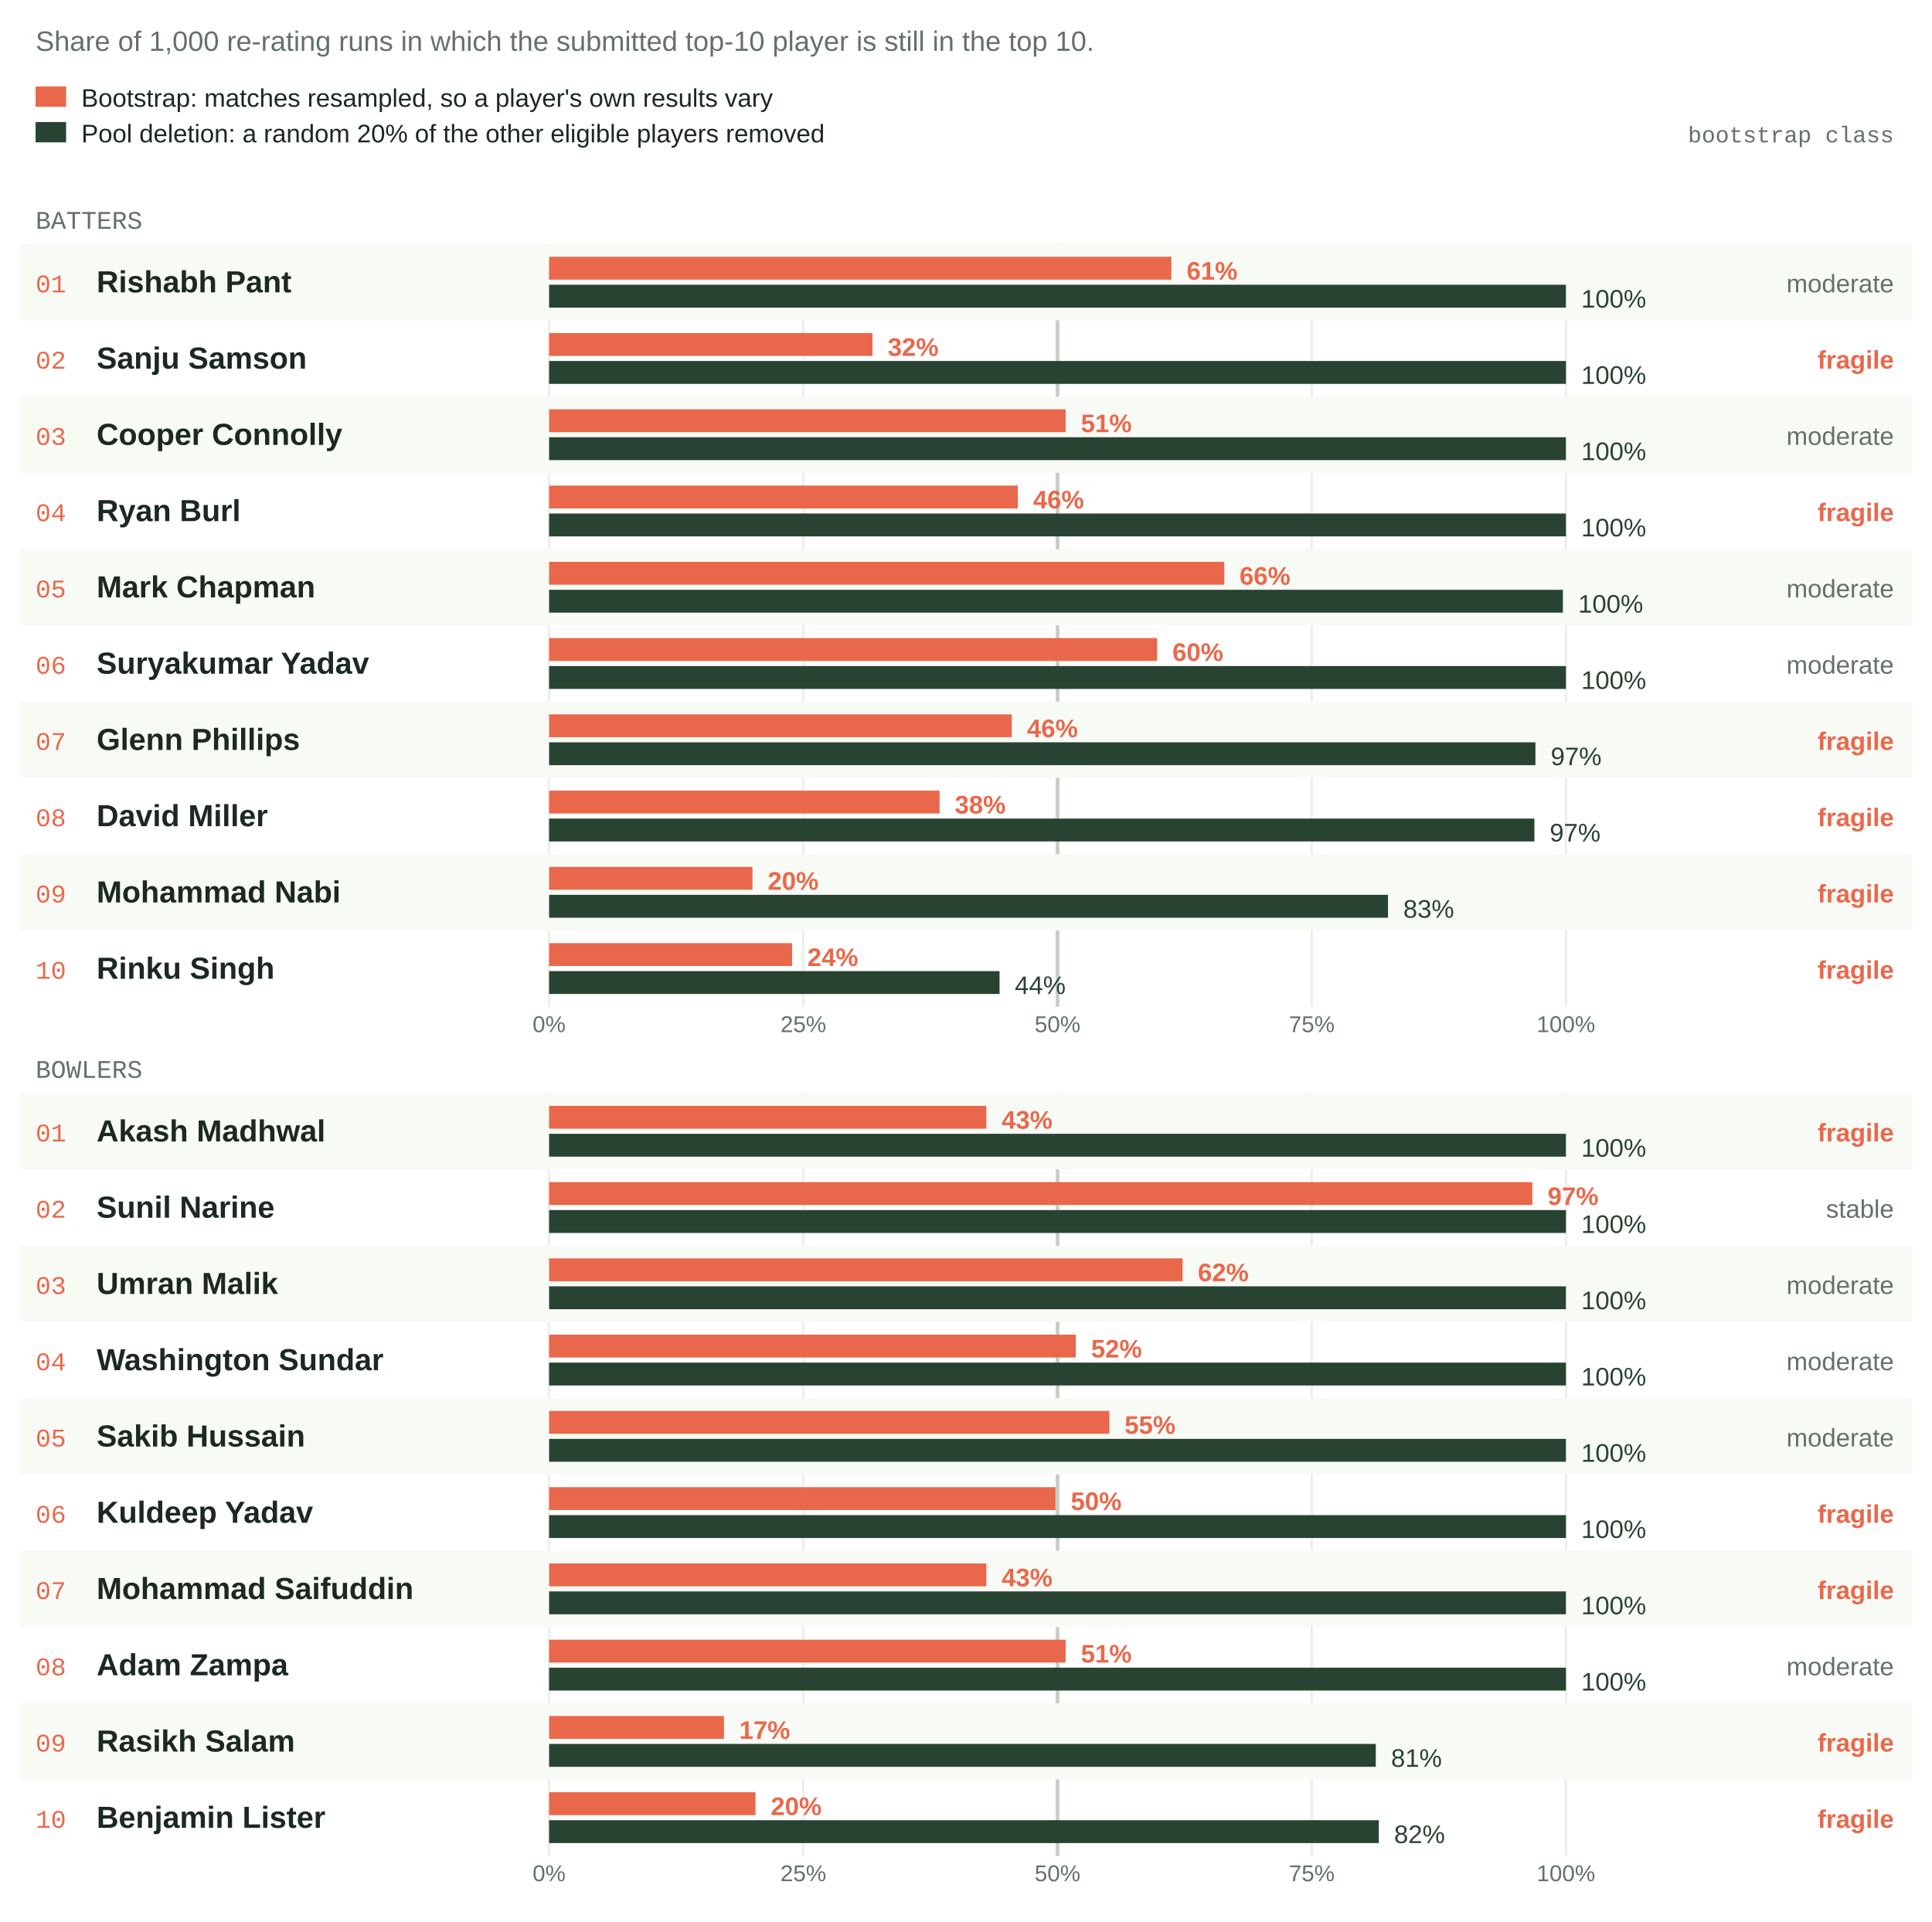
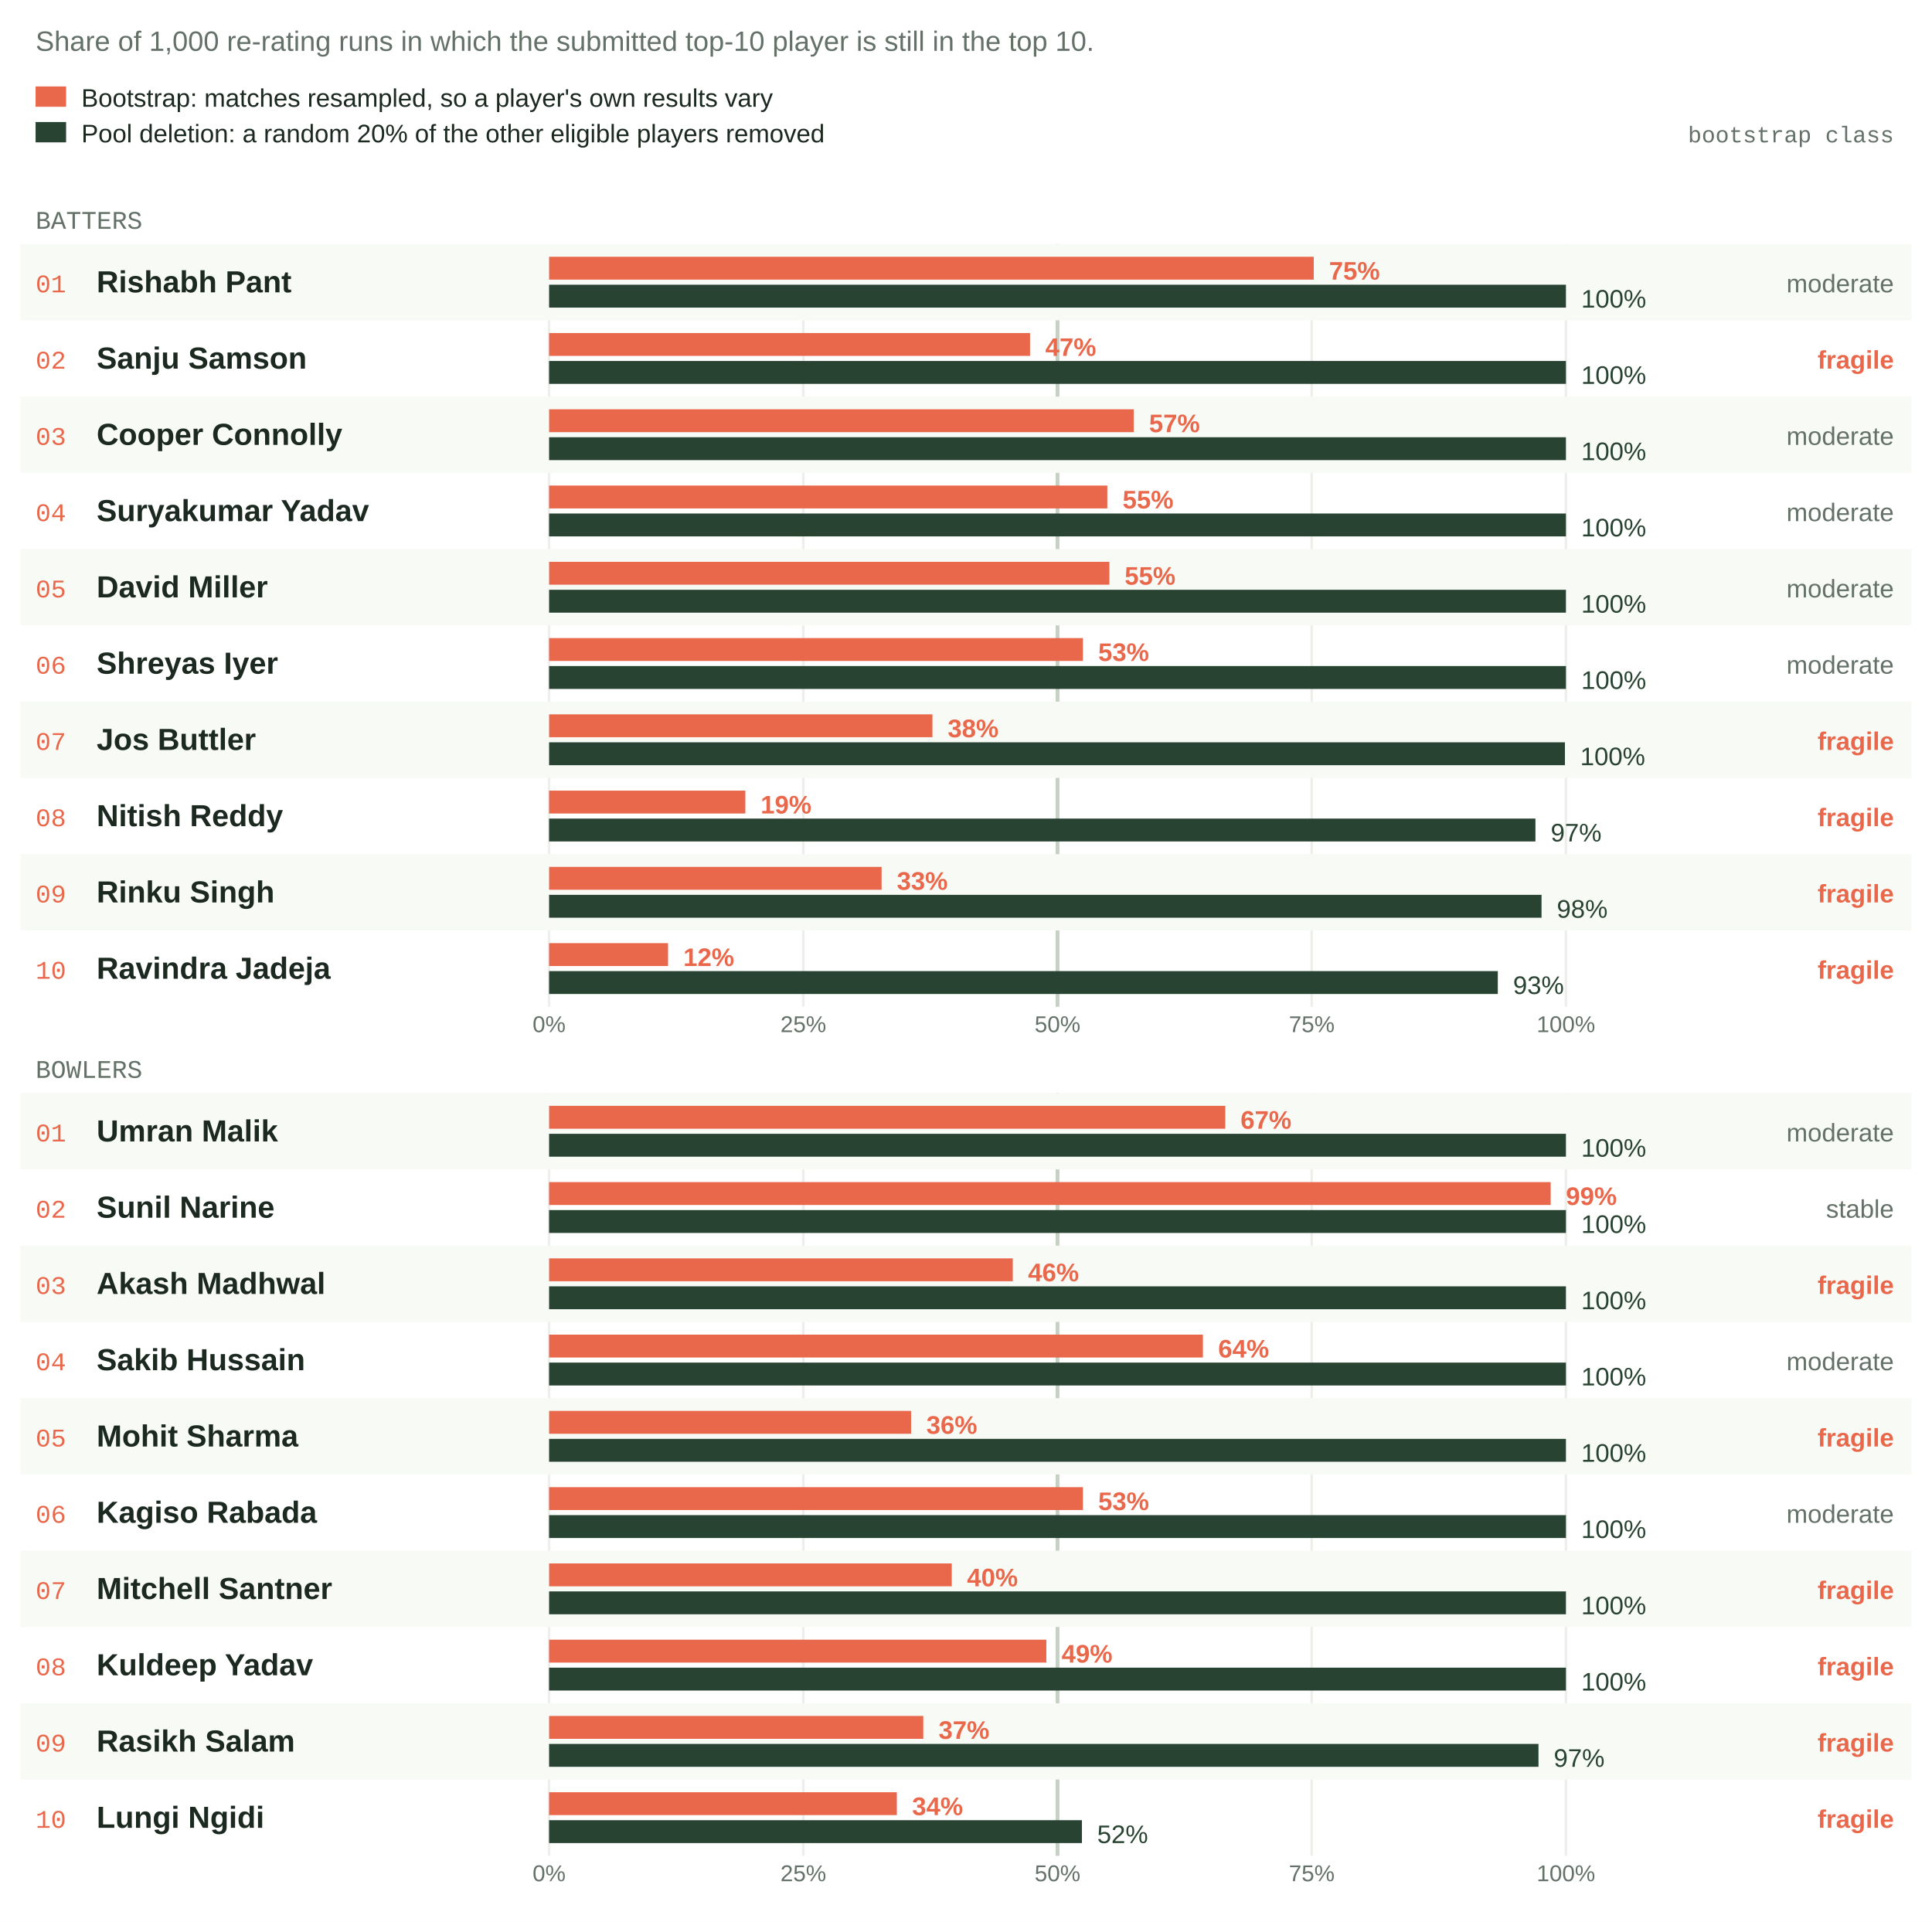
<svg xmlns="http://www.w3.org/2000/svg" viewBox="0 0 760 756" width="760" height="756" role="img" aria-label="How often each submitted top-10 player stays in the top 10 when the data is re-sampled">
  <rect x="0" y="0" width="760" height="756" fill="#ffffff" />
  <text x="14" y="20" font-family="Segoe UI, Arial, sans-serif" font-size="11" font-weight="normal" fill="#647168" text-anchor="start">Share of 1,000 re-rating runs in which the submitted top-10 player is still in the top 10.</text>
  <rect x="14" y="34" width="12" height="8" fill="#e9684b" />
  <text x="32" y="42" font-family="Segoe UI, Arial, sans-serif" font-size="10" font-weight="normal" fill="#1b2920" text-anchor="start">Bootstrap: matches resampled, so a player's own results vary</text>
  <rect x="14" y="48" width="12" height="8" fill="#294332" />
  <text x="32" y="56" font-family="Segoe UI, Arial, sans-serif" font-size="10" font-weight="normal" fill="#1b2920" text-anchor="start">Pool deletion: a random 20% of the other eligible players removed</text>
  <text x="14" y="90" font-family="Consolas, Courier New, monospace" font-size="10" font-weight="normal" fill="#647168" text-anchor="start">BATTERS</text>
  <line x1="216" y1="96" x2="216" y2="396" stroke="#edf0ea" stroke-width="1" />
  <text x="216" y="406" font-family="Segoe UI, Arial, sans-serif" font-size="9" font-weight="normal" fill="#647168" text-anchor="middle">0%</text>
  <line x1="316" y1="96" x2="316" y2="396" stroke="#edf0ea" stroke-width="1" />
  <text x="316" y="406" font-family="Segoe UI, Arial, sans-serif" font-size="9" font-weight="normal" fill="#647168" text-anchor="middle">25%</text>
  <line x1="416" y1="96" x2="416" y2="396" stroke="#edf0ea" stroke-width="1" />
  <text x="416" y="406" font-family="Segoe UI, Arial, sans-serif" font-size="9" font-weight="normal" fill="#647168" text-anchor="middle">50%</text>
  <line x1="516" y1="96" x2="516" y2="396" stroke="#edf0ea" stroke-width="1" />
  <text x="516" y="406" font-family="Segoe UI, Arial, sans-serif" font-size="9" font-weight="normal" fill="#647168" text-anchor="middle">75%</text>
  <line x1="616" y1="96" x2="616" y2="396" stroke="#edf0ea" stroke-width="1" />
  <text x="616" y="406" font-family="Segoe UI, Arial, sans-serif" font-size="9" font-weight="normal" fill="#647168" text-anchor="middle">100%</text>
  <line x1="416" y1="96" x2="416" y2="396" stroke="#c7d0c5" stroke-width="1.5" />
-   <g class="row" data-rank="1" data-player="Rishabh Pant" data-bootstrap="61%" data-pooldeletion="100%">
+   <g class="row" data-rank="1" data-player="Rishabh Pant" data-bootstrap="75%" data-pooldeletion="100%">
    <rect x="8" y="96" width="744" height="30" fill="#f8faf5" />
    <text x="14" y="115" font-family="Consolas, Courier New, monospace" font-size="10" font-weight="normal" fill="#e9684b" text-anchor="start">01</text>
    <text x="38" y="115" font-family="Segoe UI, Arial, sans-serif" font-size="12" font-weight="600" fill="#1b2920" text-anchor="start">Rishabh Pant</text>
-     <rect x="216" y="101" width="244.8" height="9" fill="#e9684b" />
-     <text x="466.8" y="110" font-family="Segoe UI, Arial, sans-serif" font-size="10" font-weight="700" fill="#e9684b" text-anchor="start" class="v-bootstrap">61%</text>
+     <rect x="216" y="101" width="300.8" height="9" fill="#e9684b" />
+     <text x="522.8" y="110" font-family="Segoe UI, Arial, sans-serif" font-size="10" font-weight="700" fill="#e9684b" text-anchor="start" class="v-bootstrap">75%</text>
    <rect x="216" y="112" width="400" height="9" fill="#294332" />
    <text x="622" y="121" font-family="Segoe UI, Arial, sans-serif" font-size="10" font-weight="normal" fill="#294332" text-anchor="start" class="v-pooldeletion">100%</text>
    <text x="745" y="115" font-family="Segoe UI, Arial, sans-serif" font-size="10" font-weight="normal" fill="#647168" text-anchor="end">moderate</text>
  </g>
-   <g class="row" data-rank="2" data-player="Sanju Samson" data-bootstrap="32%" data-pooldeletion="100%">
+   <g class="row" data-rank="2" data-player="Sanju Samson" data-bootstrap="47%" data-pooldeletion="100%">
    <text x="14" y="145" font-family="Consolas, Courier New, monospace" font-size="10" font-weight="normal" fill="#e9684b" text-anchor="start">02</text>
    <text x="38" y="145" font-family="Segoe UI, Arial, sans-serif" font-size="12" font-weight="600" fill="#1b2920" text-anchor="start">Sanju Samson</text>
-     <rect x="216" y="131" width="127.2" height="9" fill="#e9684b" />
-     <text x="349.2" y="140" font-family="Segoe UI, Arial, sans-serif" font-size="10" font-weight="700" fill="#e9684b" text-anchor="start" class="v-bootstrap">32%</text>
+     <rect x="216" y="131" width="189.2" height="9" fill="#e9684b" />
+     <text x="411.2" y="140" font-family="Segoe UI, Arial, sans-serif" font-size="10" font-weight="700" fill="#e9684b" text-anchor="start" class="v-bootstrap">47%</text>
    <rect x="216" y="142" width="400" height="9" fill="#294332" />
    <text x="622" y="151" font-family="Segoe UI, Arial, sans-serif" font-size="10" font-weight="normal" fill="#294332" text-anchor="start" class="v-pooldeletion">100%</text>
    <text x="745" y="145" font-family="Segoe UI, Arial, sans-serif" font-size="10" font-weight="700" fill="#e9684b" text-anchor="end">fragile</text>
  </g>
-   <g class="row" data-rank="3" data-player="Cooper Connolly" data-bootstrap="51%" data-pooldeletion="100%">
+   <g class="row" data-rank="3" data-player="Cooper Connolly" data-bootstrap="57%" data-pooldeletion="100%">
    <rect x="8" y="156" width="744" height="30" fill="#f8faf5" />
    <text x="14" y="175" font-family="Consolas, Courier New, monospace" font-size="10" font-weight="normal" fill="#e9684b" text-anchor="start">03</text>
    <text x="38" y="175" font-family="Segoe UI, Arial, sans-serif" font-size="12" font-weight="600" fill="#1b2920" text-anchor="start">Cooper Connolly</text>
-     <rect x="216" y="161" width="203.2" height="9" fill="#e9684b" />
-     <text x="425.2" y="170" font-family="Segoe UI, Arial, sans-serif" font-size="10" font-weight="700" fill="#e9684b" text-anchor="start" class="v-bootstrap">51%</text>
+     <rect x="216" y="161" width="230" height="9" fill="#e9684b" />
+     <text x="452" y="170" font-family="Segoe UI, Arial, sans-serif" font-size="10" font-weight="700" fill="#e9684b" text-anchor="start" class="v-bootstrap">57%</text>
    <rect x="216" y="172" width="400" height="9" fill="#294332" />
    <text x="622" y="181" font-family="Segoe UI, Arial, sans-serif" font-size="10" font-weight="normal" fill="#294332" text-anchor="start" class="v-pooldeletion">100%</text>
    <text x="745" y="175" font-family="Segoe UI, Arial, sans-serif" font-size="10" font-weight="normal" fill="#647168" text-anchor="end">moderate</text>
  </g>
-   <g class="row" data-rank="4" data-player="Ryan Burl" data-bootstrap="46%" data-pooldeletion="100%">
+   <g class="row" data-rank="4" data-player="Suryakumar Yadav" data-bootstrap="55%" data-pooldeletion="100%">
    <text x="14" y="205" font-family="Consolas, Courier New, monospace" font-size="10" font-weight="normal" fill="#e9684b" text-anchor="start">04</text>
-     <text x="38" y="205" font-family="Segoe UI, Arial, sans-serif" font-size="12" font-weight="600" fill="#1b2920" text-anchor="start">Ryan Burl</text>
-     <rect x="216" y="191" width="184.4" height="9" fill="#e9684b" />
-     <text x="406.4" y="200" font-family="Segoe UI, Arial, sans-serif" font-size="10" font-weight="700" fill="#e9684b" text-anchor="start" class="v-bootstrap">46%</text>
+     <text x="38" y="205" font-family="Segoe UI, Arial, sans-serif" font-size="12" font-weight="600" fill="#1b2920" text-anchor="start">Suryakumar Yadav</text>
+     <rect x="216" y="191" width="219.6" height="9" fill="#e9684b" />
+     <text x="441.6" y="200" font-family="Segoe UI, Arial, sans-serif" font-size="10" font-weight="700" fill="#e9684b" text-anchor="start" class="v-bootstrap">55%</text>
    <rect x="216" y="202" width="400" height="9" fill="#294332" />
    <text x="622" y="211" font-family="Segoe UI, Arial, sans-serif" font-size="10" font-weight="normal" fill="#294332" text-anchor="start" class="v-pooldeletion">100%</text>
-     <text x="745" y="205" font-family="Segoe UI, Arial, sans-serif" font-size="10" font-weight="700" fill="#e9684b" text-anchor="end">fragile</text>
-   </g>
-   <g class="row" data-rank="5" data-player="Mark Chapman" data-bootstrap="66%" data-pooldeletion="100%">
+     <text x="745" y="205" font-family="Segoe UI, Arial, sans-serif" font-size="10" font-weight="normal" fill="#647168" text-anchor="end">moderate</text>
+   </g>
+   <g class="row" data-rank="5" data-player="David Miller" data-bootstrap="55%" data-pooldeletion="100%">
    <rect x="8" y="216" width="744" height="30" fill="#f8faf5" />
    <text x="14" y="235" font-family="Consolas, Courier New, monospace" font-size="10" font-weight="normal" fill="#e9684b" text-anchor="start">05</text>
-     <text x="38" y="235" font-family="Segoe UI, Arial, sans-serif" font-size="12" font-weight="600" fill="#1b2920" text-anchor="start">Mark Chapman</text>
-     <rect x="216" y="221" width="265.6" height="9" fill="#e9684b" />
-     <text x="487.6" y="230" font-family="Segoe UI, Arial, sans-serif" font-size="10" font-weight="700" fill="#e9684b" text-anchor="start" class="v-bootstrap">66%</text>
-     <rect x="216" y="232" width="398.8" height="9" fill="#294332" />
-     <text x="620.8" y="241" font-family="Segoe UI, Arial, sans-serif" font-size="10" font-weight="normal" fill="#294332" text-anchor="start" class="v-pooldeletion">100%</text>
+     <text x="38" y="235" font-family="Segoe UI, Arial, sans-serif" font-size="12" font-weight="600" fill="#1b2920" text-anchor="start">David Miller</text>
+     <rect x="216" y="221" width="220.4" height="9" fill="#e9684b" />
+     <text x="442.4" y="230" font-family="Segoe UI, Arial, sans-serif" font-size="10" font-weight="700" fill="#e9684b" text-anchor="start" class="v-bootstrap">55%</text>
+     <rect x="216" y="232" width="400" height="9" fill="#294332" />
+     <text x="622" y="241" font-family="Segoe UI, Arial, sans-serif" font-size="10" font-weight="normal" fill="#294332" text-anchor="start" class="v-pooldeletion">100%</text>
    <text x="745" y="235" font-family="Segoe UI, Arial, sans-serif" font-size="10" font-weight="normal" fill="#647168" text-anchor="end">moderate</text>
  </g>
-   <g class="row" data-rank="6" data-player="Suryakumar Yadav" data-bootstrap="60%" data-pooldeletion="100%">
+   <g class="row" data-rank="6" data-player="Shreyas Iyer" data-bootstrap="53%" data-pooldeletion="100%">
    <text x="14" y="265" font-family="Consolas, Courier New, monospace" font-size="10" font-weight="normal" fill="#e9684b" text-anchor="start">06</text>
-     <text x="38" y="265" font-family="Segoe UI, Arial, sans-serif" font-size="12" font-weight="600" fill="#1b2920" text-anchor="start">Suryakumar Yadav</text>
-     <rect x="216" y="251" width="239.2" height="9" fill="#e9684b" />
-     <text x="461.2" y="260" font-family="Segoe UI, Arial, sans-serif" font-size="10" font-weight="700" fill="#e9684b" text-anchor="start" class="v-bootstrap">60%</text>
+     <text x="38" y="265" font-family="Segoe UI, Arial, sans-serif" font-size="12" font-weight="600" fill="#1b2920" text-anchor="start">Shreyas Iyer</text>
+     <rect x="216" y="251" width="210" height="9" fill="#e9684b" />
+     <text x="432" y="260" font-family="Segoe UI, Arial, sans-serif" font-size="10" font-weight="700" fill="#e9684b" text-anchor="start" class="v-bootstrap">53%</text>
    <rect x="216" y="262" width="400" height="9" fill="#294332" />
    <text x="622" y="271" font-family="Segoe UI, Arial, sans-serif" font-size="10" font-weight="normal" fill="#294332" text-anchor="start" class="v-pooldeletion">100%</text>
    <text x="745" y="265" font-family="Segoe UI, Arial, sans-serif" font-size="10" font-weight="normal" fill="#647168" text-anchor="end">moderate</text>
  </g>
-   <g class="row" data-rank="7" data-player="Glenn Phillips" data-bootstrap="46%" data-pooldeletion="97%">
+   <g class="row" data-rank="7" data-player="Jos Buttler" data-bootstrap="38%" data-pooldeletion="100%">
    <rect x="8" y="276" width="744" height="30" fill="#f8faf5" />
    <text x="14" y="295" font-family="Consolas, Courier New, monospace" font-size="10" font-weight="normal" fill="#e9684b" text-anchor="start">07</text>
-     <text x="38" y="295" font-family="Segoe UI, Arial, sans-serif" font-size="12" font-weight="600" fill="#1b2920" text-anchor="start">Glenn Phillips</text>
-     <rect x="216" y="281" width="182" height="9" fill="#e9684b" />
-     <text x="404" y="290" font-family="Segoe UI, Arial, sans-serif" font-size="10" font-weight="700" fill="#e9684b" text-anchor="start" class="v-bootstrap">46%</text>
-     <rect x="216" y="292" width="388" height="9" fill="#294332" />
-     <text x="610" y="301" font-family="Segoe UI, Arial, sans-serif" font-size="10" font-weight="normal" fill="#294332" text-anchor="start" class="v-pooldeletion">97%</text>
+     <text x="38" y="295" font-family="Segoe UI, Arial, sans-serif" font-size="12" font-weight="600" fill="#1b2920" text-anchor="start">Jos Buttler</text>
+     <rect x="216" y="281" width="150.8" height="9" fill="#e9684b" />
+     <text x="372.8" y="290" font-family="Segoe UI, Arial, sans-serif" font-size="10" font-weight="700" fill="#e9684b" text-anchor="start" class="v-bootstrap">38%</text>
+     <rect x="216" y="292" width="399.6" height="9" fill="#294332" />
+     <text x="621.6" y="301" font-family="Segoe UI, Arial, sans-serif" font-size="10" font-weight="normal" fill="#294332" text-anchor="start" class="v-pooldeletion">100%</text>
    <text x="745" y="295" font-family="Segoe UI, Arial, sans-serif" font-size="10" font-weight="700" fill="#e9684b" text-anchor="end">fragile</text>
  </g>
-   <g class="row" data-rank="8" data-player="David Miller" data-bootstrap="38%" data-pooldeletion="97%">
+   <g class="row" data-rank="8" data-player="Nitish Reddy" data-bootstrap="19%" data-pooldeletion="97%">
    <text x="14" y="325" font-family="Consolas, Courier New, monospace" font-size="10" font-weight="normal" fill="#e9684b" text-anchor="start">08</text>
-     <text x="38" y="325" font-family="Segoe UI, Arial, sans-serif" font-size="12" font-weight="600" fill="#1b2920" text-anchor="start">David Miller</text>
-     <rect x="216" y="311" width="153.6" height="9" fill="#e9684b" />
-     <text x="375.6" y="320" font-family="Segoe UI, Arial, sans-serif" font-size="10" font-weight="700" fill="#e9684b" text-anchor="start" class="v-bootstrap">38%</text>
-     <rect x="216" y="322" width="387.6" height="9" fill="#294332" />
-     <text x="609.6" y="331" font-family="Segoe UI, Arial, sans-serif" font-size="10" font-weight="normal" fill="#294332" text-anchor="start" class="v-pooldeletion">97%</text>
+     <text x="38" y="325" font-family="Segoe UI, Arial, sans-serif" font-size="12" font-weight="600" fill="#1b2920" text-anchor="start">Nitish Reddy</text>
+     <rect x="216" y="311" width="77.2" height="9" fill="#e9684b" />
+     <text x="299.2" y="320" font-family="Segoe UI, Arial, sans-serif" font-size="10" font-weight="700" fill="#e9684b" text-anchor="start" class="v-bootstrap">19%</text>
+     <rect x="216" y="322" width="388" height="9" fill="#294332" />
+     <text x="610" y="331" font-family="Segoe UI, Arial, sans-serif" font-size="10" font-weight="normal" fill="#294332" text-anchor="start" class="v-pooldeletion">97%</text>
    <text x="745" y="325" font-family="Segoe UI, Arial, sans-serif" font-size="10" font-weight="700" fill="#e9684b" text-anchor="end">fragile</text>
  </g>
-   <g class="row" data-rank="9" data-player="Mohammad Nabi" data-bootstrap="20%" data-pooldeletion="83%">
+   <g class="row" data-rank="9" data-player="Rinku Singh" data-bootstrap="33%" data-pooldeletion="98%">
    <rect x="8" y="336" width="744" height="30" fill="#f8faf5" />
    <text x="14" y="355" font-family="Consolas, Courier New, monospace" font-size="10" font-weight="normal" fill="#e9684b" text-anchor="start">09</text>
-     <text x="38" y="355" font-family="Segoe UI, Arial, sans-serif" font-size="12" font-weight="600" fill="#1b2920" text-anchor="start">Mohammad Nabi</text>
-     <rect x="216" y="341" width="80" height="9" fill="#e9684b" />
-     <text x="302" y="350" font-family="Segoe UI, Arial, sans-serif" font-size="10" font-weight="700" fill="#e9684b" text-anchor="start" class="v-bootstrap">20%</text>
-     <rect x="216" y="352" width="330" height="9" fill="#294332" />
-     <text x="552" y="361" font-family="Segoe UI, Arial, sans-serif" font-size="10" font-weight="normal" fill="#294332" text-anchor="start" class="v-pooldeletion">83%</text>
+     <text x="38" y="355" font-family="Segoe UI, Arial, sans-serif" font-size="12" font-weight="600" fill="#1b2920" text-anchor="start">Rinku Singh</text>
+     <rect x="216" y="341" width="130.8" height="9" fill="#e9684b" />
+     <text x="352.8" y="350" font-family="Segoe UI, Arial, sans-serif" font-size="10" font-weight="700" fill="#e9684b" text-anchor="start" class="v-bootstrap">33%</text>
+     <rect x="216" y="352" width="390.4" height="9" fill="#294332" />
+     <text x="612.4" y="361" font-family="Segoe UI, Arial, sans-serif" font-size="10" font-weight="normal" fill="#294332" text-anchor="start" class="v-pooldeletion">98%</text>
    <text x="745" y="355" font-family="Segoe UI, Arial, sans-serif" font-size="10" font-weight="700" fill="#e9684b" text-anchor="end">fragile</text>
  </g>
-   <g class="row" data-rank="10" data-player="Rinku Singh" data-bootstrap="24%" data-pooldeletion="44%">
+   <g class="row" data-rank="10" data-player="Ravindra Jadeja" data-bootstrap="12%" data-pooldeletion="93%">
    <text x="14" y="385" font-family="Consolas, Courier New, monospace" font-size="10" font-weight="normal" fill="#e9684b" text-anchor="start">10</text>
-     <text x="38" y="385" font-family="Segoe UI, Arial, sans-serif" font-size="12" font-weight="600" fill="#1b2920" text-anchor="start">Rinku Singh</text>
-     <rect x="216" y="371" width="95.6" height="9" fill="#e9684b" />
-     <text x="317.6" y="380" font-family="Segoe UI, Arial, sans-serif" font-size="10" font-weight="700" fill="#e9684b" text-anchor="start" class="v-bootstrap">24%</text>
-     <rect x="216" y="382" width="177.2" height="9" fill="#294332" />
-     <text x="399.2" y="391" font-family="Segoe UI, Arial, sans-serif" font-size="10" font-weight="normal" fill="#294332" text-anchor="start" class="v-pooldeletion">44%</text>
+     <text x="38" y="385" font-family="Segoe UI, Arial, sans-serif" font-size="12" font-weight="600" fill="#1b2920" text-anchor="start">Ravindra Jadeja</text>
+     <rect x="216" y="371" width="46.8" height="9" fill="#e9684b" />
+     <text x="268.8" y="380" font-family="Segoe UI, Arial, sans-serif" font-size="10" font-weight="700" fill="#e9684b" text-anchor="start" class="v-bootstrap">12%</text>
+     <rect x="216" y="382" width="373.2" height="9" fill="#294332" />
+     <text x="595.2" y="391" font-family="Segoe UI, Arial, sans-serif" font-size="10" font-weight="normal" fill="#294332" text-anchor="start" class="v-pooldeletion">93%</text>
    <text x="745" y="385" font-family="Segoe UI, Arial, sans-serif" font-size="10" font-weight="700" fill="#e9684b" text-anchor="end">fragile</text>
  </g>
  <text x="14" y="424" font-family="Consolas, Courier New, monospace" font-size="10" font-weight="normal" fill="#647168" text-anchor="start">BOWLERS</text>
  <line x1="216" y1="430" x2="216" y2="730" stroke="#edf0ea" stroke-width="1" />
  <text x="216" y="740" font-family="Segoe UI, Arial, sans-serif" font-size="9" font-weight="normal" fill="#647168" text-anchor="middle">0%</text>
  <line x1="316" y1="430" x2="316" y2="730" stroke="#edf0ea" stroke-width="1" />
  <text x="316" y="740" font-family="Segoe UI, Arial, sans-serif" font-size="9" font-weight="normal" fill="#647168" text-anchor="middle">25%</text>
  <line x1="416" y1="430" x2="416" y2="730" stroke="#edf0ea" stroke-width="1" />
  <text x="416" y="740" font-family="Segoe UI, Arial, sans-serif" font-size="9" font-weight="normal" fill="#647168" text-anchor="middle">50%</text>
  <line x1="516" y1="430" x2="516" y2="730" stroke="#edf0ea" stroke-width="1" />
  <text x="516" y="740" font-family="Segoe UI, Arial, sans-serif" font-size="9" font-weight="normal" fill="#647168" text-anchor="middle">75%</text>
  <line x1="616" y1="430" x2="616" y2="730" stroke="#edf0ea" stroke-width="1" />
  <text x="616" y="740" font-family="Segoe UI, Arial, sans-serif" font-size="9" font-weight="normal" fill="#647168" text-anchor="middle">100%</text>
  <line x1="416" y1="430" x2="416" y2="730" stroke="#c7d0c5" stroke-width="1.5" />
-   <g class="row" data-rank="1" data-player="Akash Madhwal" data-bootstrap="43%" data-pooldeletion="100%">
+   <g class="row" data-rank="1" data-player="Umran Malik" data-bootstrap="67%" data-pooldeletion="100%">
    <rect x="8" y="430" width="744" height="30" fill="#f8faf5" />
    <text x="14" y="449" font-family="Consolas, Courier New, monospace" font-size="10" font-weight="normal" fill="#e9684b" text-anchor="start">01</text>
-     <text x="38" y="449" font-family="Segoe UI, Arial, sans-serif" font-size="12" font-weight="600" fill="#1b2920" text-anchor="start">Akash Madhwal</text>
-     <rect x="216" y="435" width="172" height="9" fill="#e9684b" />
-     <text x="394" y="444" font-family="Segoe UI, Arial, sans-serif" font-size="10" font-weight="700" fill="#e9684b" text-anchor="start" class="v-bootstrap">43%</text>
+     <text x="38" y="449" font-family="Segoe UI, Arial, sans-serif" font-size="12" font-weight="600" fill="#1b2920" text-anchor="start">Umran Malik</text>
+     <rect x="216" y="435" width="266" height="9" fill="#e9684b" />
+     <text x="488" y="444" font-family="Segoe UI, Arial, sans-serif" font-size="10" font-weight="700" fill="#e9684b" text-anchor="start" class="v-bootstrap">67%</text>
    <rect x="216" y="446" width="400" height="9" fill="#294332" />
    <text x="622" y="455" font-family="Segoe UI, Arial, sans-serif" font-size="10" font-weight="normal" fill="#294332" text-anchor="start" class="v-pooldeletion">100%</text>
-     <text x="745" y="449" font-family="Segoe UI, Arial, sans-serif" font-size="10" font-weight="700" fill="#e9684b" text-anchor="end">fragile</text>
-   </g>
-   <g class="row" data-rank="2" data-player="Sunil Narine" data-bootstrap="97%" data-pooldeletion="100%">
+     <text x="745" y="449" font-family="Segoe UI, Arial, sans-serif" font-size="10" font-weight="normal" fill="#647168" text-anchor="end">moderate</text>
+   </g>
+   <g class="row" data-rank="2" data-player="Sunil Narine" data-bootstrap="99%" data-pooldeletion="100%">
    <text x="14" y="479" font-family="Consolas, Courier New, monospace" font-size="10" font-weight="normal" fill="#e9684b" text-anchor="start">02</text>
    <text x="38" y="479" font-family="Segoe UI, Arial, sans-serif" font-size="12" font-weight="600" fill="#1b2920" text-anchor="start">Sunil Narine</text>
-     <rect x="216" y="465" width="386.8" height="9" fill="#e9684b" />
-     <text x="608.8" y="474" font-family="Segoe UI, Arial, sans-serif" font-size="10" font-weight="700" fill="#e9684b" text-anchor="start" class="v-bootstrap">97%</text>
+     <rect x="216" y="465" width="394" height="9" fill="#e9684b" />
+     <text x="616" y="474" font-family="Segoe UI, Arial, sans-serif" font-size="10" font-weight="700" fill="#e9684b" text-anchor="start" class="v-bootstrap">99%</text>
    <rect x="216" y="476" width="400" height="9" fill="#294332" />
    <text x="622" y="485" font-family="Segoe UI, Arial, sans-serif" font-size="10" font-weight="normal" fill="#294332" text-anchor="start" class="v-pooldeletion">100%</text>
    <text x="745" y="479" font-family="Segoe UI, Arial, sans-serif" font-size="10" font-weight="normal" fill="#647168" text-anchor="end">stable</text>
  </g>
-   <g class="row" data-rank="3" data-player="Umran Malik" data-bootstrap="62%" data-pooldeletion="100%">
+   <g class="row" data-rank="3" data-player="Akash Madhwal" data-bootstrap="46%" data-pooldeletion="100%">
    <rect x="8" y="490" width="744" height="30" fill="#f8faf5" />
    <text x="14" y="509" font-family="Consolas, Courier New, monospace" font-size="10" font-weight="normal" fill="#e9684b" text-anchor="start">03</text>
-     <text x="38" y="509" font-family="Segoe UI, Arial, sans-serif" font-size="12" font-weight="600" fill="#1b2920" text-anchor="start">Umran Malik</text>
-     <rect x="216" y="495" width="249.2" height="9" fill="#e9684b" />
-     <text x="471.2" y="504" font-family="Segoe UI, Arial, sans-serif" font-size="10" font-weight="700" fill="#e9684b" text-anchor="start" class="v-bootstrap">62%</text>
+     <text x="38" y="509" font-family="Segoe UI, Arial, sans-serif" font-size="12" font-weight="600" fill="#1b2920" text-anchor="start">Akash Madhwal</text>
+     <rect x="216" y="495" width="182.4" height="9" fill="#e9684b" />
+     <text x="404.4" y="504" font-family="Segoe UI, Arial, sans-serif" font-size="10" font-weight="700" fill="#e9684b" text-anchor="start" class="v-bootstrap">46%</text>
    <rect x="216" y="506" width="400" height="9" fill="#294332" />
    <text x="622" y="515" font-family="Segoe UI, Arial, sans-serif" font-size="10" font-weight="normal" fill="#294332" text-anchor="start" class="v-pooldeletion">100%</text>
-     <text x="745" y="509" font-family="Segoe UI, Arial, sans-serif" font-size="10" font-weight="normal" fill="#647168" text-anchor="end">moderate</text>
-   </g>
-   <g class="row" data-rank="4" data-player="Washington Sundar" data-bootstrap="52%" data-pooldeletion="100%">
+     <text x="745" y="509" font-family="Segoe UI, Arial, sans-serif" font-size="10" font-weight="700" fill="#e9684b" text-anchor="end">fragile</text>
+   </g>
+   <g class="row" data-rank="4" data-player="Sakib Hussain" data-bootstrap="64%" data-pooldeletion="100%">
    <text x="14" y="539" font-family="Consolas, Courier New, monospace" font-size="10" font-weight="normal" fill="#e9684b" text-anchor="start">04</text>
-     <text x="38" y="539" font-family="Segoe UI, Arial, sans-serif" font-size="12" font-weight="600" fill="#1b2920" text-anchor="start">Washington Sundar</text>
-     <rect x="216" y="525" width="207.2" height="9" fill="#e9684b" />
-     <text x="429.2" y="534" font-family="Segoe UI, Arial, sans-serif" font-size="10" font-weight="700" fill="#e9684b" text-anchor="start" class="v-bootstrap">52%</text>
+     <text x="38" y="539" font-family="Segoe UI, Arial, sans-serif" font-size="12" font-weight="600" fill="#1b2920" text-anchor="start">Sakib Hussain</text>
+     <rect x="216" y="525" width="257.2" height="9" fill="#e9684b" />
+     <text x="479.2" y="534" font-family="Segoe UI, Arial, sans-serif" font-size="10" font-weight="700" fill="#e9684b" text-anchor="start" class="v-bootstrap">64%</text>
    <rect x="216" y="536" width="400" height="9" fill="#294332" />
    <text x="622" y="545" font-family="Segoe UI, Arial, sans-serif" font-size="10" font-weight="normal" fill="#294332" text-anchor="start" class="v-pooldeletion">100%</text>
    <text x="745" y="539" font-family="Segoe UI, Arial, sans-serif" font-size="10" font-weight="normal" fill="#647168" text-anchor="end">moderate</text>
  </g>
-   <g class="row" data-rank="5" data-player="Sakib Hussain" data-bootstrap="55%" data-pooldeletion="100%">
+   <g class="row" data-rank="5" data-player="Mohit Sharma" data-bootstrap="36%" data-pooldeletion="100%">
    <rect x="8" y="550" width="744" height="30" fill="#f8faf5" />
    <text x="14" y="569" font-family="Consolas, Courier New, monospace" font-size="10" font-weight="normal" fill="#e9684b" text-anchor="start">05</text>
-     <text x="38" y="569" font-family="Segoe UI, Arial, sans-serif" font-size="12" font-weight="600" fill="#1b2920" text-anchor="start">Sakib Hussain</text>
-     <rect x="216" y="555" width="220.4" height="9" fill="#e9684b" />
-     <text x="442.4" y="564" font-family="Segoe UI, Arial, sans-serif" font-size="10" font-weight="700" fill="#e9684b" text-anchor="start" class="v-bootstrap">55%</text>
+     <text x="38" y="569" font-family="Segoe UI, Arial, sans-serif" font-size="12" font-weight="600" fill="#1b2920" text-anchor="start">Mohit Sharma</text>
+     <rect x="216" y="555" width="142.4" height="9" fill="#e9684b" />
+     <text x="364.4" y="564" font-family="Segoe UI, Arial, sans-serif" font-size="10" font-weight="700" fill="#e9684b" text-anchor="start" class="v-bootstrap">36%</text>
    <rect x="216" y="566" width="400" height="9" fill="#294332" />
    <text x="622" y="575" font-family="Segoe UI, Arial, sans-serif" font-size="10" font-weight="normal" fill="#294332" text-anchor="start" class="v-pooldeletion">100%</text>
-     <text x="745" y="569" font-family="Segoe UI, Arial, sans-serif" font-size="10" font-weight="normal" fill="#647168" text-anchor="end">moderate</text>
-   </g>
-   <g class="row" data-rank="6" data-player="Kuldeep Yadav" data-bootstrap="50%" data-pooldeletion="100%">
+     <text x="745" y="569" font-family="Segoe UI, Arial, sans-serif" font-size="10" font-weight="700" fill="#e9684b" text-anchor="end">fragile</text>
+   </g>
+   <g class="row" data-rank="6" data-player="Kagiso Rabada" data-bootstrap="53%" data-pooldeletion="100%">
    <text x="14" y="599" font-family="Consolas, Courier New, monospace" font-size="10" font-weight="normal" fill="#e9684b" text-anchor="start">06</text>
-     <text x="38" y="599" font-family="Segoe UI, Arial, sans-serif" font-size="12" font-weight="600" fill="#1b2920" text-anchor="start">Kuldeep Yadav</text>
-     <rect x="216" y="585" width="199.2" height="9" fill="#e9684b" />
-     <text x="421.2" y="594" font-family="Segoe UI, Arial, sans-serif" font-size="10" font-weight="700" fill="#e9684b" text-anchor="start" class="v-bootstrap">50%</text>
+     <text x="38" y="599" font-family="Segoe UI, Arial, sans-serif" font-size="12" font-weight="600" fill="#1b2920" text-anchor="start">Kagiso Rabada</text>
+     <rect x="216" y="585" width="210" height="9" fill="#e9684b" />
+     <text x="432" y="594" font-family="Segoe UI, Arial, sans-serif" font-size="10" font-weight="700" fill="#e9684b" text-anchor="start" class="v-bootstrap">53%</text>
    <rect x="216" y="596" width="400" height="9" fill="#294332" />
    <text x="622" y="605" font-family="Segoe UI, Arial, sans-serif" font-size="10" font-weight="normal" fill="#294332" text-anchor="start" class="v-pooldeletion">100%</text>
-     <text x="745" y="599" font-family="Segoe UI, Arial, sans-serif" font-size="10" font-weight="700" fill="#e9684b" text-anchor="end">fragile</text>
-   </g>
-   <g class="row" data-rank="7" data-player="Mohammad Saifuddin" data-bootstrap="43%" data-pooldeletion="100%">
+     <text x="745" y="599" font-family="Segoe UI, Arial, sans-serif" font-size="10" font-weight="normal" fill="#647168" text-anchor="end">moderate</text>
+   </g>
+   <g class="row" data-rank="7" data-player="Mitchell Santner" data-bootstrap="40%" data-pooldeletion="100%">
    <rect x="8" y="610" width="744" height="30" fill="#f8faf5" />
    <text x="14" y="629" font-family="Consolas, Courier New, monospace" font-size="10" font-weight="normal" fill="#e9684b" text-anchor="start">07</text>
-     <text x="38" y="629" font-family="Segoe UI, Arial, sans-serif" font-size="12" font-weight="600" fill="#1b2920" text-anchor="start">Mohammad Saifuddin</text>
-     <rect x="216" y="615" width="172" height="9" fill="#e9684b" />
-     <text x="394" y="624" font-family="Segoe UI, Arial, sans-serif" font-size="10" font-weight="700" fill="#e9684b" text-anchor="start" class="v-bootstrap">43%</text>
+     <text x="38" y="629" font-family="Segoe UI, Arial, sans-serif" font-size="12" font-weight="600" fill="#1b2920" text-anchor="start">Mitchell Santner</text>
+     <rect x="216" y="615" width="158.4" height="9" fill="#e9684b" />
+     <text x="380.4" y="624" font-family="Segoe UI, Arial, sans-serif" font-size="10" font-weight="700" fill="#e9684b" text-anchor="start" class="v-bootstrap">40%</text>
    <rect x="216" y="626" width="400" height="9" fill="#294332" />
    <text x="622" y="635" font-family="Segoe UI, Arial, sans-serif" font-size="10" font-weight="normal" fill="#294332" text-anchor="start" class="v-pooldeletion">100%</text>
    <text x="745" y="629" font-family="Segoe UI, Arial, sans-serif" font-size="10" font-weight="700" fill="#e9684b" text-anchor="end">fragile</text>
  </g>
-   <g class="row" data-rank="8" data-player="Adam Zampa" data-bootstrap="51%" data-pooldeletion="100%">
+   <g class="row" data-rank="8" data-player="Kuldeep Yadav" data-bootstrap="49%" data-pooldeletion="100%">
    <text x="14" y="659" font-family="Consolas, Courier New, monospace" font-size="10" font-weight="normal" fill="#e9684b" text-anchor="start">08</text>
-     <text x="38" y="659" font-family="Segoe UI, Arial, sans-serif" font-size="12" font-weight="600" fill="#1b2920" text-anchor="start">Adam Zampa</text>
-     <rect x="216" y="645" width="203.2" height="9" fill="#e9684b" />
-     <text x="425.2" y="654" font-family="Segoe UI, Arial, sans-serif" font-size="10" font-weight="700" fill="#e9684b" text-anchor="start" class="v-bootstrap">51%</text>
+     <text x="38" y="659" font-family="Segoe UI, Arial, sans-serif" font-size="12" font-weight="600" fill="#1b2920" text-anchor="start">Kuldeep Yadav</text>
+     <rect x="216" y="645" width="195.6" height="9" fill="#e9684b" />
+     <text x="417.6" y="654" font-family="Segoe UI, Arial, sans-serif" font-size="10" font-weight="700" fill="#e9684b" text-anchor="start" class="v-bootstrap">49%</text>
    <rect x="216" y="656" width="400" height="9" fill="#294332" />
    <text x="622" y="665" font-family="Segoe UI, Arial, sans-serif" font-size="10" font-weight="normal" fill="#294332" text-anchor="start" class="v-pooldeletion">100%</text>
-     <text x="745" y="659" font-family="Segoe UI, Arial, sans-serif" font-size="10" font-weight="normal" fill="#647168" text-anchor="end">moderate</text>
-   </g>
-   <g class="row" data-rank="9" data-player="Rasikh Salam" data-bootstrap="17%" data-pooldeletion="81%">
+     <text x="745" y="659" font-family="Segoe UI, Arial, sans-serif" font-size="10" font-weight="700" fill="#e9684b" text-anchor="end">fragile</text>
+   </g>
+   <g class="row" data-rank="9" data-player="Rasikh Salam" data-bootstrap="37%" data-pooldeletion="97%">
    <rect x="8" y="670" width="744" height="30" fill="#f8faf5" />
    <text x="14" y="689" font-family="Consolas, Courier New, monospace" font-size="10" font-weight="normal" fill="#e9684b" text-anchor="start">09</text>
    <text x="38" y="689" font-family="Segoe UI, Arial, sans-serif" font-size="12" font-weight="600" fill="#1b2920" text-anchor="start">Rasikh Salam</text>
-     <rect x="216" y="675" width="68.8" height="9" fill="#e9684b" />
-     <text x="290.8" y="684" font-family="Segoe UI, Arial, sans-serif" font-size="10" font-weight="700" fill="#e9684b" text-anchor="start" class="v-bootstrap">17%</text>
-     <rect x="216" y="686" width="325.2" height="9" fill="#294332" />
-     <text x="547.2" y="695" font-family="Segoe UI, Arial, sans-serif" font-size="10" font-weight="normal" fill="#294332" text-anchor="start" class="v-pooldeletion">81%</text>
+     <rect x="216" y="675" width="147.2" height="9" fill="#e9684b" />
+     <text x="369.2" y="684" font-family="Segoe UI, Arial, sans-serif" font-size="10" font-weight="700" fill="#e9684b" text-anchor="start" class="v-bootstrap">37%</text>
+     <rect x="216" y="686" width="389.2" height="9" fill="#294332" />
+     <text x="611.2" y="695" font-family="Segoe UI, Arial, sans-serif" font-size="10" font-weight="normal" fill="#294332" text-anchor="start" class="v-pooldeletion">97%</text>
    <text x="745" y="689" font-family="Segoe UI, Arial, sans-serif" font-size="10" font-weight="700" fill="#e9684b" text-anchor="end">fragile</text>
  </g>
-   <g class="row" data-rank="10" data-player="Benjamin Lister" data-bootstrap="20%" data-pooldeletion="82%">
+   <g class="row" data-rank="10" data-player="Lungi Ngidi" data-bootstrap="34%" data-pooldeletion="52%">
    <text x="14" y="719" font-family="Consolas, Courier New, monospace" font-size="10" font-weight="normal" fill="#e9684b" text-anchor="start">10</text>
-     <text x="38" y="719" font-family="Segoe UI, Arial, sans-serif" font-size="12" font-weight="600" fill="#1b2920" text-anchor="start">Benjamin Lister</text>
-     <rect x="216" y="705" width="81.2" height="9" fill="#e9684b" />
-     <text x="303.2" y="714" font-family="Segoe UI, Arial, sans-serif" font-size="10" font-weight="700" fill="#e9684b" text-anchor="start" class="v-bootstrap">20%</text>
-     <rect x="216" y="716" width="326.4" height="9" fill="#294332" />
-     <text x="548.4" y="725" font-family="Segoe UI, Arial, sans-serif" font-size="10" font-weight="normal" fill="#294332" text-anchor="start" class="v-pooldeletion">82%</text>
+     <text x="38" y="719" font-family="Segoe UI, Arial, sans-serif" font-size="12" font-weight="600" fill="#1b2920" text-anchor="start">Lungi Ngidi</text>
+     <rect x="216" y="705" width="136.8" height="9" fill="#e9684b" />
+     <text x="358.8" y="714" font-family="Segoe UI, Arial, sans-serif" font-size="10" font-weight="700" fill="#e9684b" text-anchor="start" class="v-bootstrap">34%</text>
+     <rect x="216" y="716" width="209.6" height="9" fill="#294332" />
+     <text x="431.6" y="725" font-family="Segoe UI, Arial, sans-serif" font-size="10" font-weight="normal" fill="#294332" text-anchor="start" class="v-pooldeletion">52%</text>
    <text x="745" y="719" font-family="Segoe UI, Arial, sans-serif" font-size="10" font-weight="700" fill="#e9684b" text-anchor="end">fragile</text>
  </g>
  <text x="745" y="56" font-family="Consolas, Courier New, monospace" font-size="9" font-weight="normal" fill="#647168" text-anchor="end">bootstrap class</text>
</svg>
